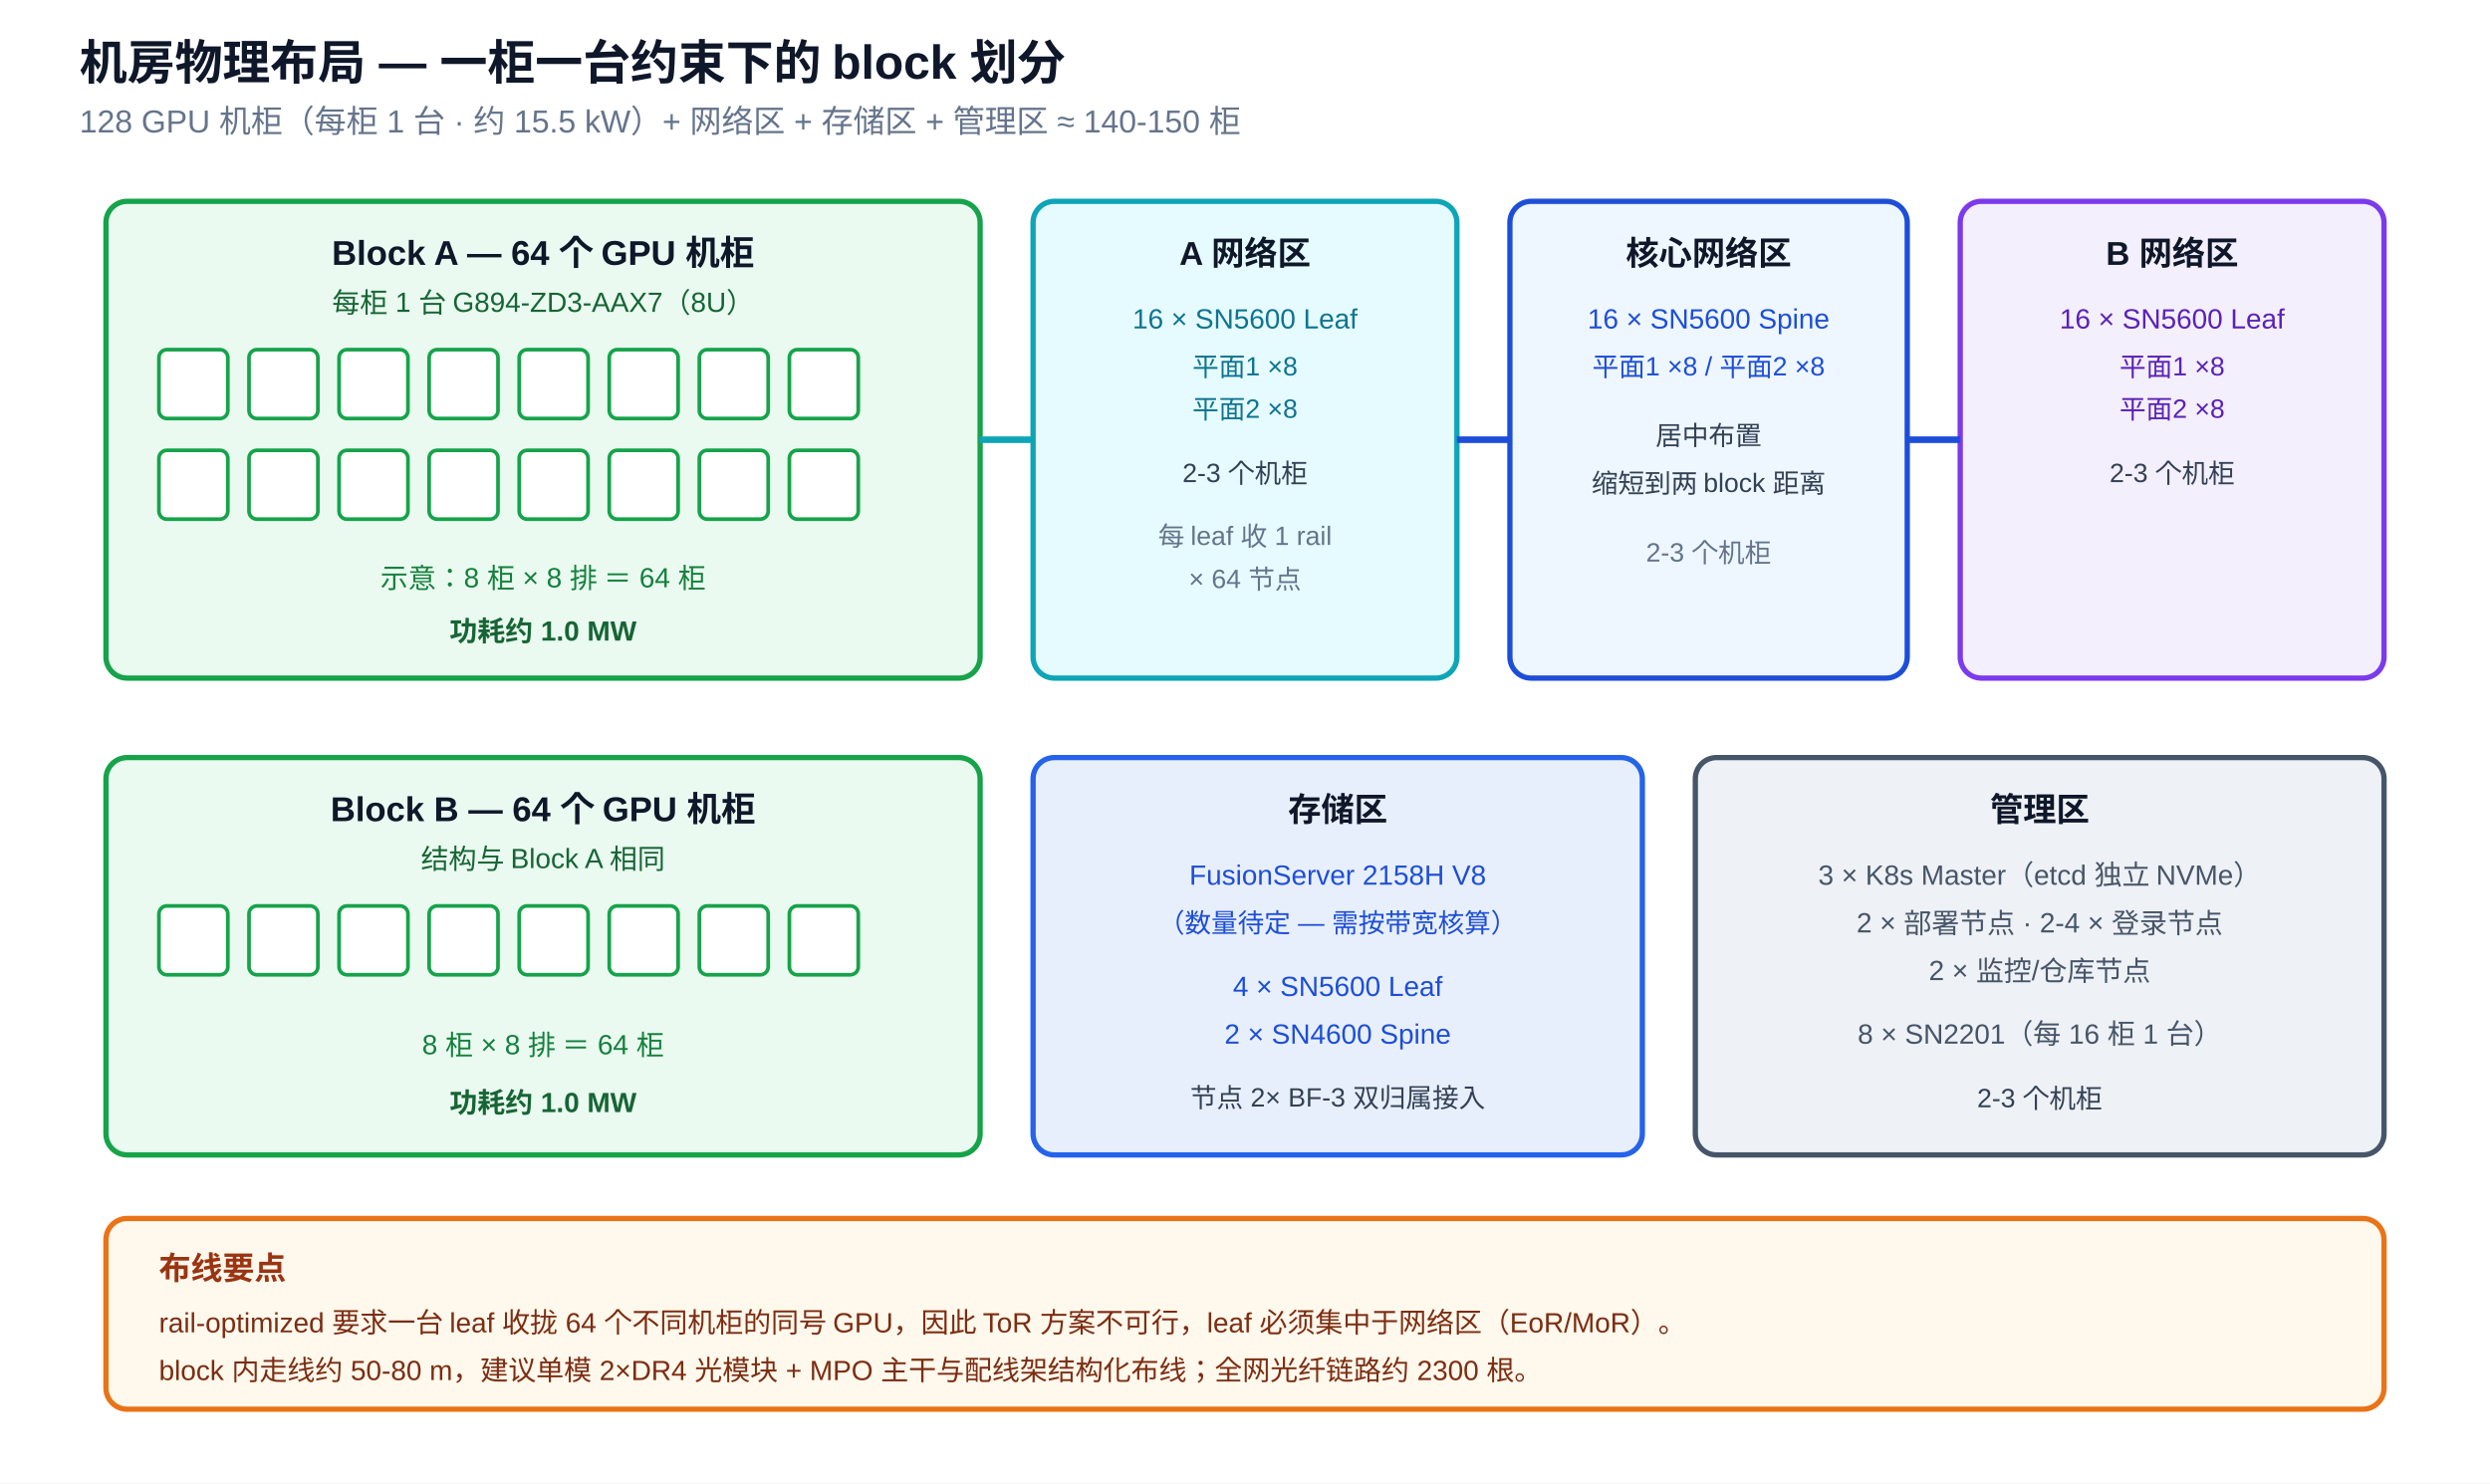
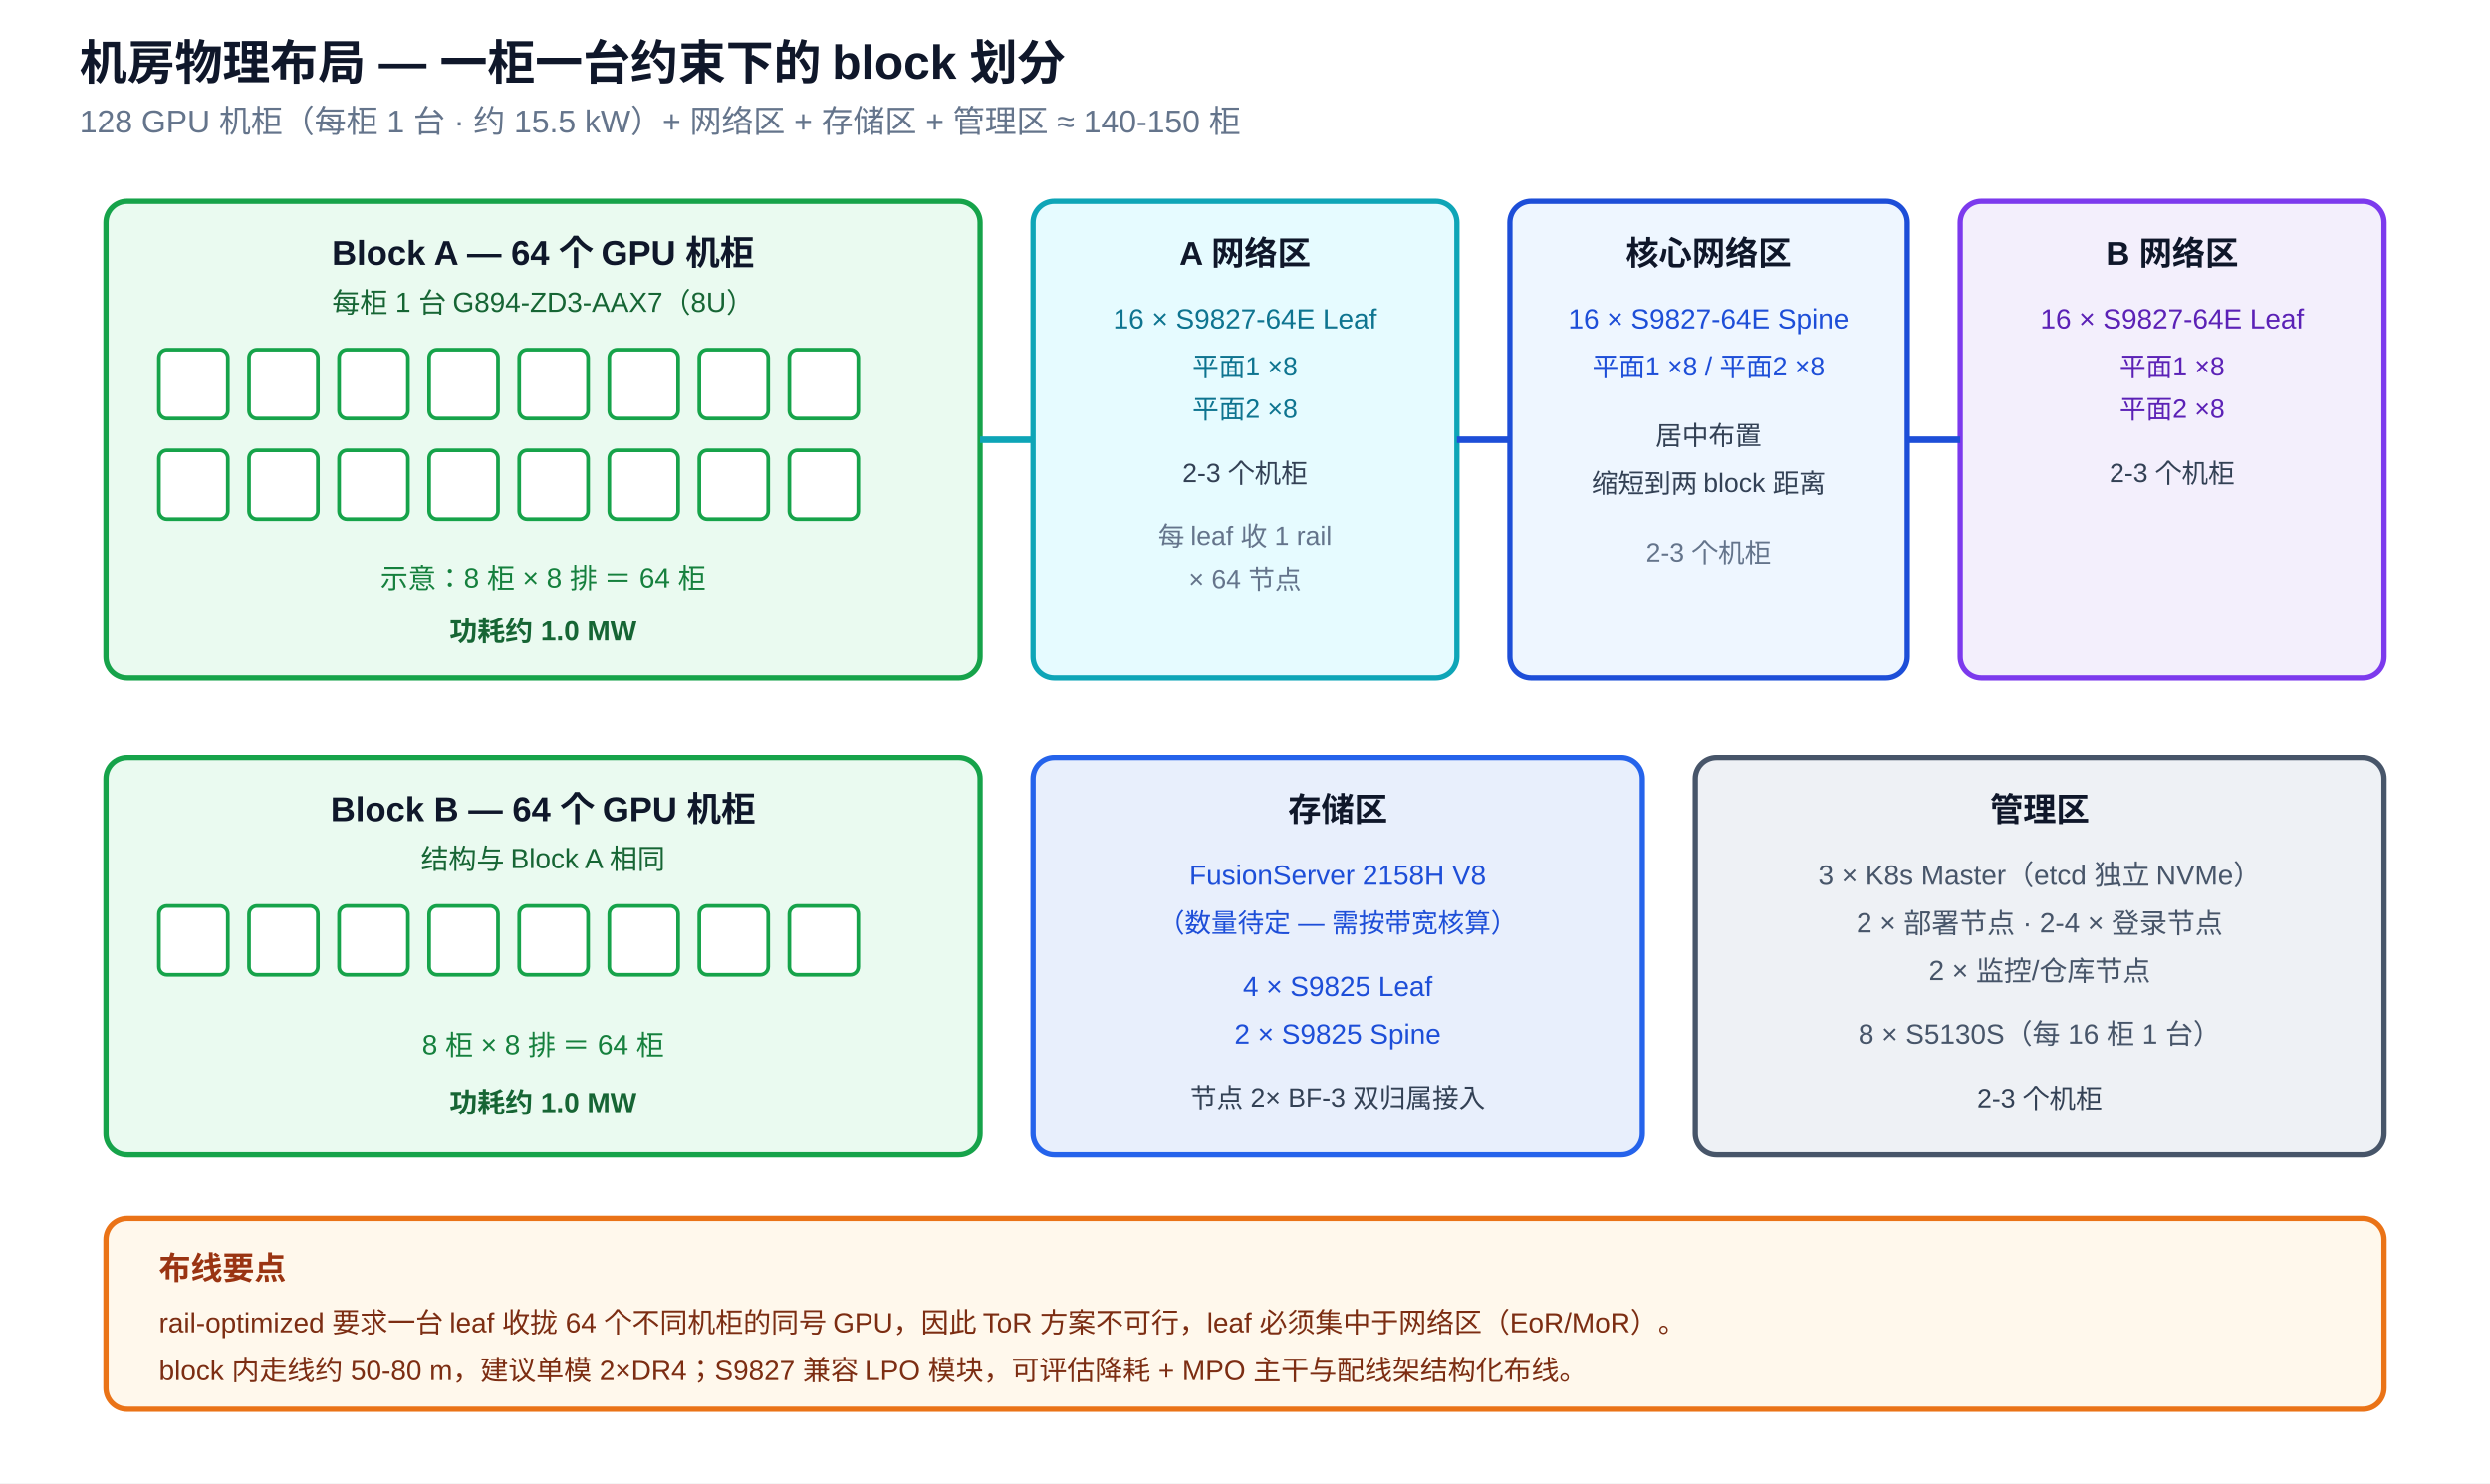
<svg xmlns="http://www.w3.org/2000/svg" viewBox="0 0 940 560" font-family="Segoe UI, Arial, sans-serif">
  <rect x="0" y="0" width="940" height="560" fill="#ffffff" />
  <text x="30" y="30" font-size="18" font-weight="700" fill="#0f172a">机房物理布局 — 一柜一台约束下的 block 划分</text>
  <text x="30" y="50" font-size="12" fill="#64748b">128 GPU 机柜（每柜 1 台 · 约 15.5 kW）+ 网络区 + 存储区 + 管理区 ≈ 140-150 柜</text>
  <rect x="40" y="76" width="330" height="180" rx="8" fill="#eafaf0" stroke="#16a34a" stroke-width="2" />
  <text x="205" y="100" font-size="13" font-weight="700" fill="#0f172a" text-anchor="middle">Block A — 64 个 GPU 机柜</text>
  <text x="205" y="118" font-size="10.5" fill="#166534" text-anchor="middle">每柜 1 台 G894-ZD3-AAX7（8U）</text>
  <rect x="60" y="132" width="26" height="26" rx="3" fill="#ffffff" stroke="#16a34a" stroke-width="1.4" />
  <rect x="94" y="132" width="26" height="26" rx="3" fill="#ffffff" stroke="#16a34a" stroke-width="1.4" />
  <rect x="128" y="132" width="26" height="26" rx="3" fill="#ffffff" stroke="#16a34a" stroke-width="1.4" />
  <rect x="162" y="132" width="26" height="26" rx="3" fill="#ffffff" stroke="#16a34a" stroke-width="1.4" />
  <rect x="196" y="132" width="26" height="26" rx="3" fill="#ffffff" stroke="#16a34a" stroke-width="1.4" />
  <rect x="230" y="132" width="26" height="26" rx="3" fill="#ffffff" stroke="#16a34a" stroke-width="1.4" />
  <rect x="264" y="132" width="26" height="26" rx="3" fill="#ffffff" stroke="#16a34a" stroke-width="1.4" />
  <rect x="298" y="132" width="26" height="26" rx="3" fill="#ffffff" stroke="#16a34a" stroke-width="1.4" />
  <rect x="60" y="170" width="26" height="26" rx="3" fill="#ffffff" stroke="#16a34a" stroke-width="1.4" />
  <rect x="94" y="170" width="26" height="26" rx="3" fill="#ffffff" stroke="#16a34a" stroke-width="1.4" />
  <rect x="128" y="170" width="26" height="26" rx="3" fill="#ffffff" stroke="#16a34a" stroke-width="1.4" />
  <rect x="162" y="170" width="26" height="26" rx="3" fill="#ffffff" stroke="#16a34a" stroke-width="1.4" />
  <rect x="196" y="170" width="26" height="26" rx="3" fill="#ffffff" stroke="#16a34a" stroke-width="1.4" />
  <rect x="230" y="170" width="26" height="26" rx="3" fill="#ffffff" stroke="#16a34a" stroke-width="1.4" />
  <rect x="264" y="170" width="26" height="26" rx="3" fill="#ffffff" stroke="#16a34a" stroke-width="1.4" />
  <rect x="298" y="170" width="26" height="26" rx="3" fill="#ffffff" stroke="#16a34a" stroke-width="1.4" />
  <text x="205" y="222" font-size="10.5" fill="#15803d" text-anchor="middle">示意：8 柜 × 8 排 ＝ 64 柜</text>
  <text x="205" y="242" font-size="10.5" font-weight="600" fill="#166534" text-anchor="middle">功耗约 1.0 MW</text>
  <rect x="390" y="76" width="160" height="180" rx="8" fill="#e6fbff" stroke="#0ea5b7" stroke-width="2" />
  <text x="470" y="100" font-size="12.5" font-weight="700" fill="#0f172a" text-anchor="middle">A 网络区</text>
-   <text x="470" y="124" font-size="10.5" fill="#0e7490" text-anchor="middle">16 × SN5600 Leaf</text>
+   <text x="470" y="124" font-size="10.5" fill="#0e7490" text-anchor="middle">16 × S9827-64E Leaf</text>
  <text x="470" y="142" font-size="10" fill="#0e7490" text-anchor="middle">平面1 ×8</text>
  <text x="470" y="158" font-size="10" fill="#0e7490" text-anchor="middle">平面2 ×8</text>
  <text x="470" y="182" font-size="10" fill="#334155" text-anchor="middle">2-3 个机柜</text>
  <text x="470" y="206" font-size="10" fill="#64748b" text-anchor="middle">每 leaf 收 1 rail</text>
  <text x="470" y="222" font-size="10" fill="#64748b" text-anchor="middle">× 64 节点</text>
  <rect x="570" y="76" width="150" height="180" rx="8" fill="#eef6ff" stroke="#1d4ed8" stroke-width="2" />
  <text x="645" y="100" font-size="12.5" font-weight="700" fill="#0f172a" text-anchor="middle">核心网络区</text>
-   <text x="645" y="124" font-size="10.5" fill="#1d4ed8" text-anchor="middle">16 × SN5600 Spine</text>
+   <text x="645" y="124" font-size="10.5" fill="#1d4ed8" text-anchor="middle">16 × S9827-64E Spine</text>
  <text x="645" y="142" font-size="10" fill="#1d4ed8" text-anchor="middle">平面1 ×8 / 平面2 ×8</text>
  <text x="645" y="168" font-size="10" fill="#334155" text-anchor="middle">居中布置</text>
  <text x="645" y="186" font-size="10" fill="#334155" text-anchor="middle">缩短到两 block 距离</text>
  <text x="645" y="212" font-size="10" fill="#64748b" text-anchor="middle">2-3 个机柜</text>
  <rect x="740" y="76" width="160" height="180" rx="8" fill="#f3effc" stroke="#7c3aed" stroke-width="2" />
  <text x="820" y="100" font-size="12.5" font-weight="700" fill="#0f172a" text-anchor="middle">B 网络区</text>
-   <text x="820" y="124" font-size="10.5" fill="#5b21b6" text-anchor="middle">16 × SN5600 Leaf</text>
+   <text x="820" y="124" font-size="10.5" fill="#5b21b6" text-anchor="middle">16 × S9827-64E Leaf</text>
  <text x="820" y="142" font-size="10" fill="#5b21b6" text-anchor="middle">平面1 ×8</text>
  <text x="820" y="158" font-size="10" fill="#5b21b6" text-anchor="middle">平面2 ×8</text>
  <text x="820" y="182" font-size="10" fill="#334155" text-anchor="middle">2-3 个机柜</text>
  <line x1="370" y1="166" x2="390" y2="166" stroke="#0ea5b7" stroke-width="2.5" />
  <line x1="550" y1="166" x2="570" y2="166" stroke="#1d4ed8" stroke-width="2.5" />
  <line x1="720" y1="166" x2="740" y2="166" stroke="#1d4ed8" stroke-width="2.5" />
  <rect x="40" y="286" width="330" height="150" rx="8" fill="#eafaf0" stroke="#16a34a" stroke-width="2" />
  <text x="205" y="310" font-size="13" font-weight="700" fill="#0f172a" text-anchor="middle">Block B — 64 个 GPU 机柜</text>
  <text x="205" y="328" font-size="10.5" fill="#166534" text-anchor="middle">结构与 Block A 相同</text>
  <rect x="60" y="342" width="26" height="26" rx="3" fill="#ffffff" stroke="#16a34a" stroke-width="1.4" />
  <rect x="94" y="342" width="26" height="26" rx="3" fill="#ffffff" stroke="#16a34a" stroke-width="1.4" />
  <rect x="128" y="342" width="26" height="26" rx="3" fill="#ffffff" stroke="#16a34a" stroke-width="1.4" />
  <rect x="162" y="342" width="26" height="26" rx="3" fill="#ffffff" stroke="#16a34a" stroke-width="1.4" />
  <rect x="196" y="342" width="26" height="26" rx="3" fill="#ffffff" stroke="#16a34a" stroke-width="1.4" />
  <rect x="230" y="342" width="26" height="26" rx="3" fill="#ffffff" stroke="#16a34a" stroke-width="1.4" />
  <rect x="264" y="342" width="26" height="26" rx="3" fill="#ffffff" stroke="#16a34a" stroke-width="1.4" />
  <rect x="298" y="342" width="26" height="26" rx="3" fill="#ffffff" stroke="#16a34a" stroke-width="1.4" />
  <text x="205" y="398" font-size="10.5" fill="#15803d" text-anchor="middle">8 柜 × 8 排 ＝ 64 柜</text>
  <text x="205" y="420" font-size="10.5" font-weight="600" fill="#166534" text-anchor="middle">功耗约 1.0 MW</text>
  <rect x="390" y="286" width="230" height="150" rx="8" fill="#e8effc" stroke="#2563eb" stroke-width="2" />
  <text x="505" y="310" font-size="12.5" font-weight="700" fill="#0f172a" text-anchor="middle">存储区</text>
  <text x="505" y="334" font-size="10.5" fill="#1d4ed8" text-anchor="middle">FusionServer 2158H V8</text>
  <text x="505" y="352" font-size="10" fill="#1d4ed8" text-anchor="middle">（数量待定 — 需按带宽核算）</text>
-   <text x="505" y="376" font-size="10.5" fill="#1d4ed8" text-anchor="middle">4 × SN5600 Leaf</text>
-   <text x="505" y="394" font-size="10.5" fill="#1d4ed8" text-anchor="middle">2 × SN4600 Spine</text>
+   <text x="505" y="376" font-size="10.5" fill="#1d4ed8" text-anchor="middle">4 × S9825 Leaf</text>
+   <text x="505" y="394" font-size="10.5" fill="#1d4ed8" text-anchor="middle">2 × S9825 Spine</text>
  <text x="505" y="418" font-size="10" fill="#334155" text-anchor="middle">节点 2× BF-3 双归属接入</text>
  <rect x="640" y="286" width="260" height="150" rx="8" fill="#eef1f5" stroke="#475569" stroke-width="2" />
  <text x="770" y="310" font-size="12.5" font-weight="700" fill="#0f172a" text-anchor="middle">管理区</text>
  <text x="770" y="334" font-size="10.5" fill="#475569" text-anchor="middle">3 × K8s Master（etcd 独立 NVMe）</text>
  <text x="770" y="352" font-size="10.5" fill="#475569" text-anchor="middle">2 × 部署节点 · 2-4 × 登录节点</text>
  <text x="770" y="370" font-size="10.5" fill="#475569" text-anchor="middle">2 × 监控/仓库节点</text>
-   <text x="770" y="394" font-size="10.5" fill="#475569" text-anchor="middle">8 × SN2201（每 16 柜 1 台）</text>
+   <text x="770" y="394" font-size="10.5" fill="#475569" text-anchor="middle">8 × S5130S（每 16 柜 1 台）</text>
  <text x="770" y="418" font-size="10" fill="#334155" text-anchor="middle">2-3 个机柜</text>
  <rect x="40" y="460" width="860" height="72" rx="8" fill="#fff8ec" stroke="#ea7317" stroke-width="2" />
  <text x="60" y="483" font-size="12" font-weight="700" fill="#9a3412">布线要点</text>
  <text x="60" y="503" font-size="10.5" fill="#7c2d12">rail-optimized 要求一台 leaf 收拢 64 个不同机柜的同号 GPU，因此 ToR 方案不可行，leaf 必须集中于网络区（EoR/MoR）。</text>
-   <text x="60" y="521" font-size="10.5" fill="#7c2d12">block 内走线约 50-80 m，建议单模 2×DR4 光模块 + MPO 主干与配线架结构化布线；全网光纤链路约 2300 根。</text>
+   <text x="60" y="521" font-size="10.5" fill="#7c2d12">block 内走线约 50-80 m，建议单模 2×DR4；S9827 兼容 LPO 模块，可评估降耗 + MPO 主干与配线架结构化布线。</text>
</svg>
